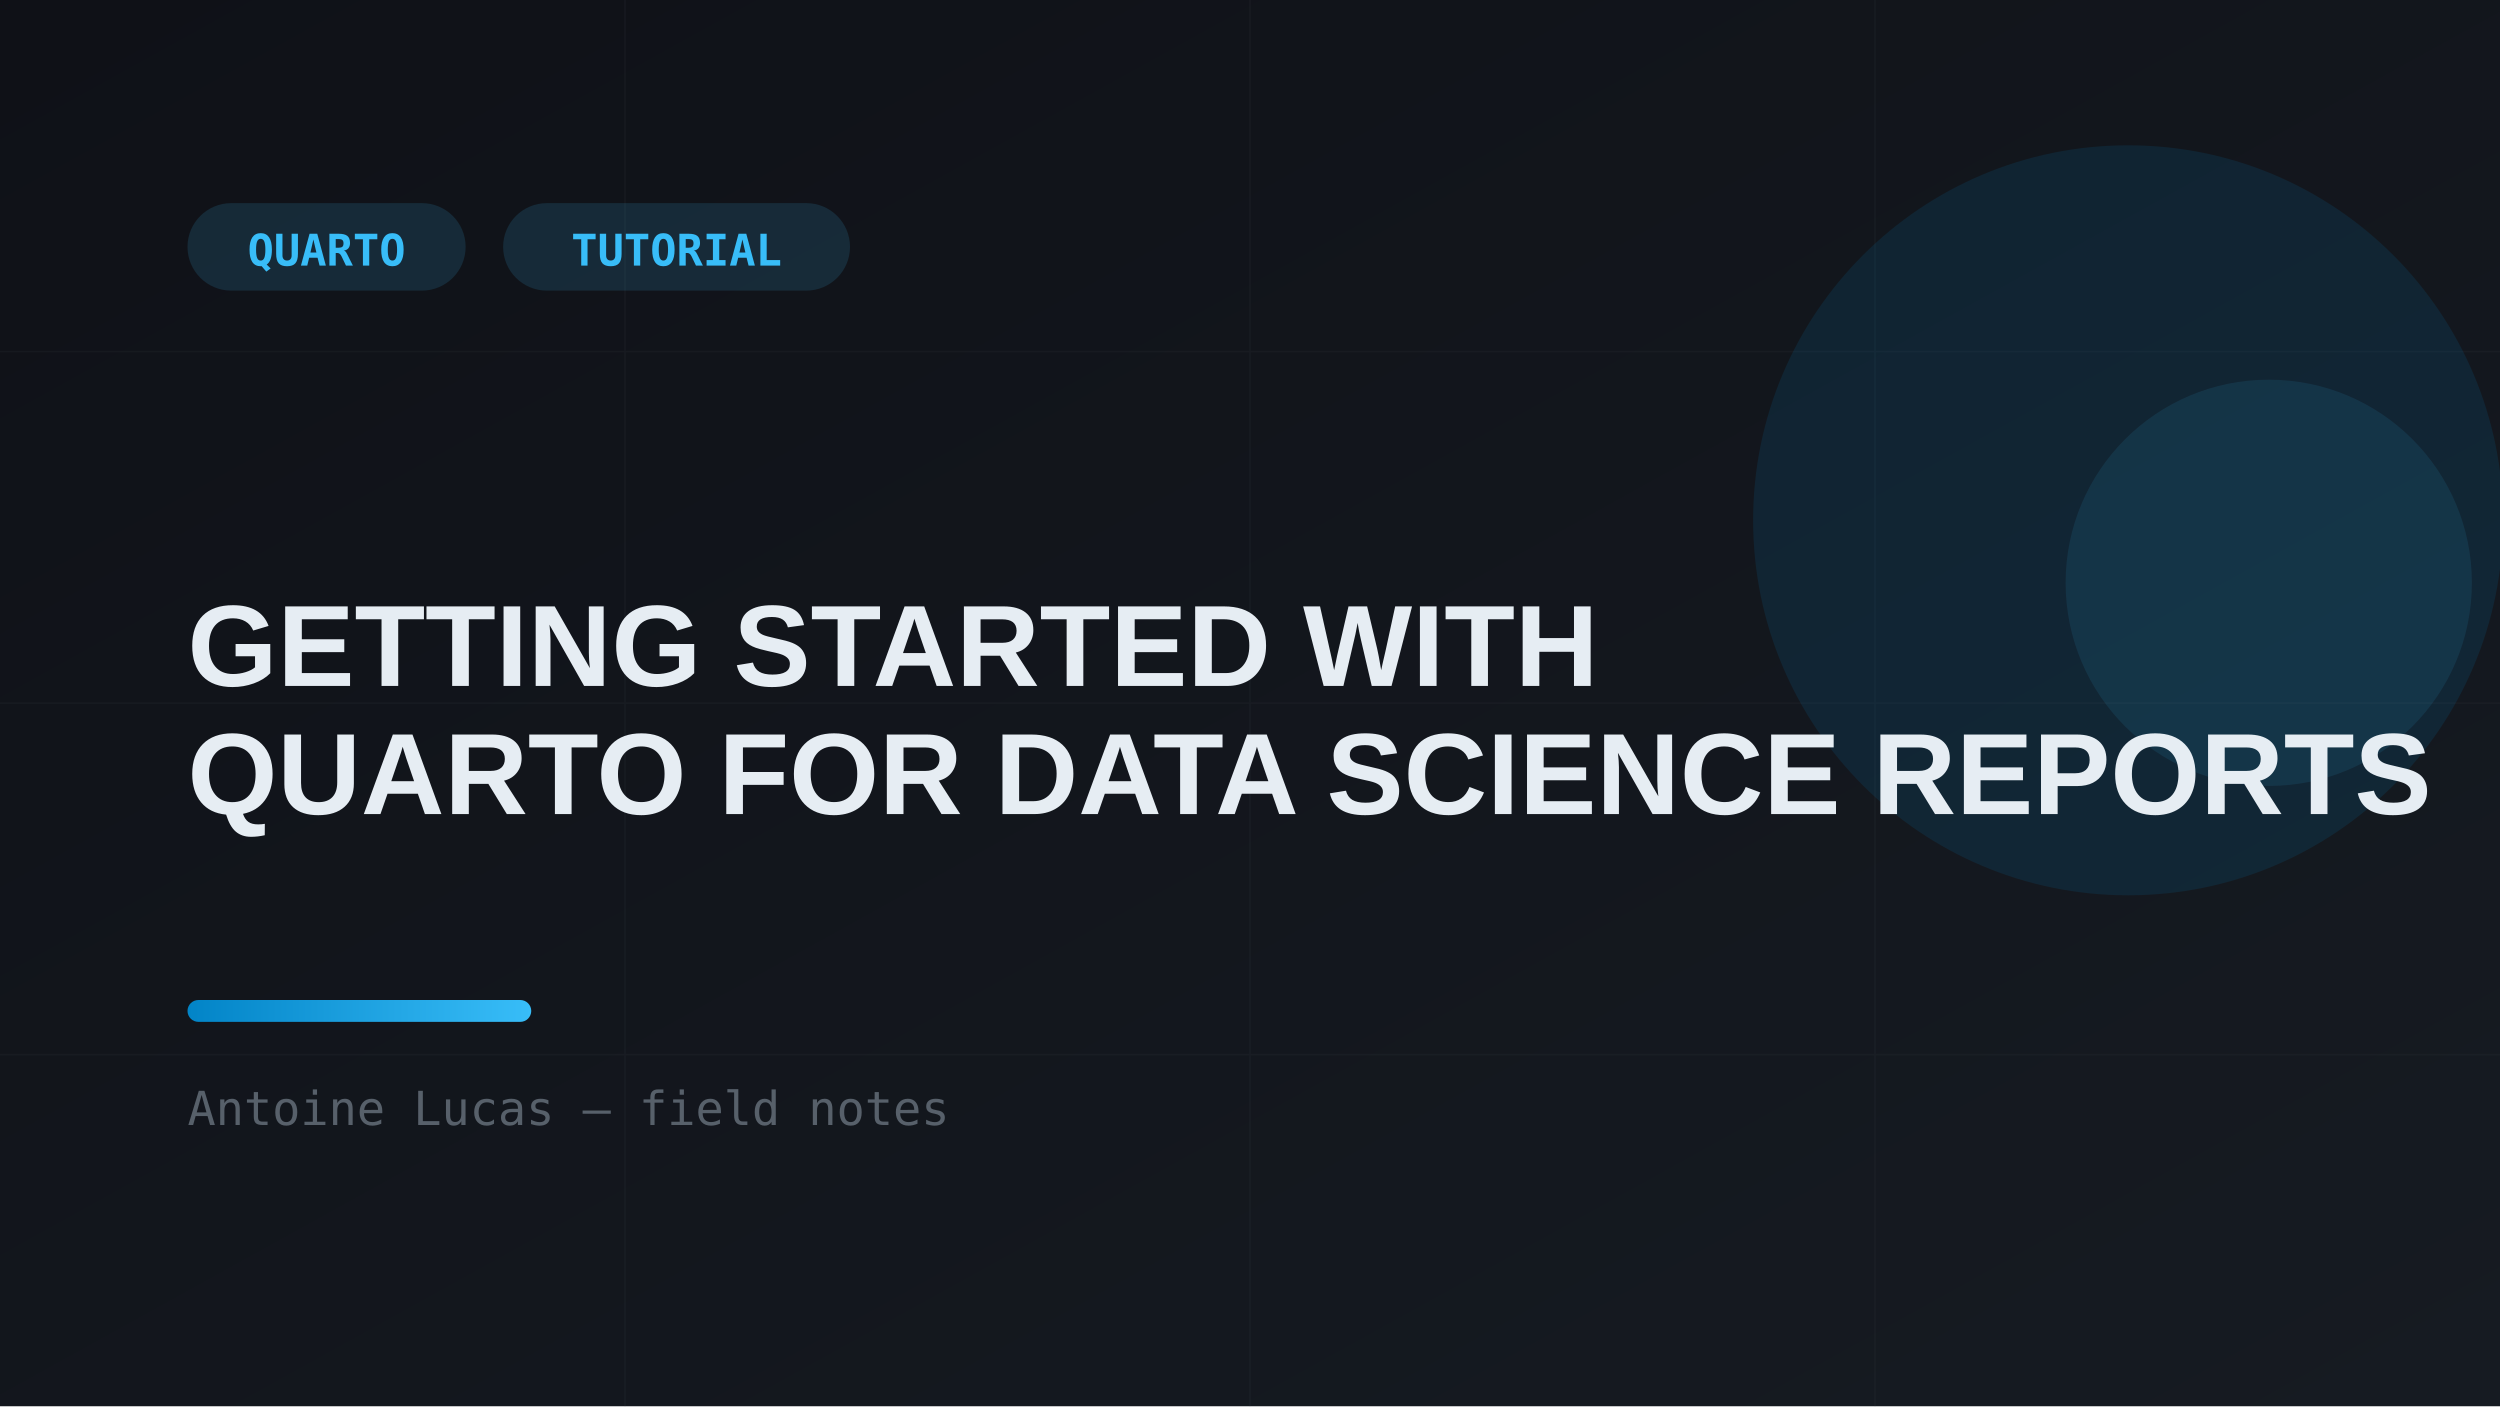
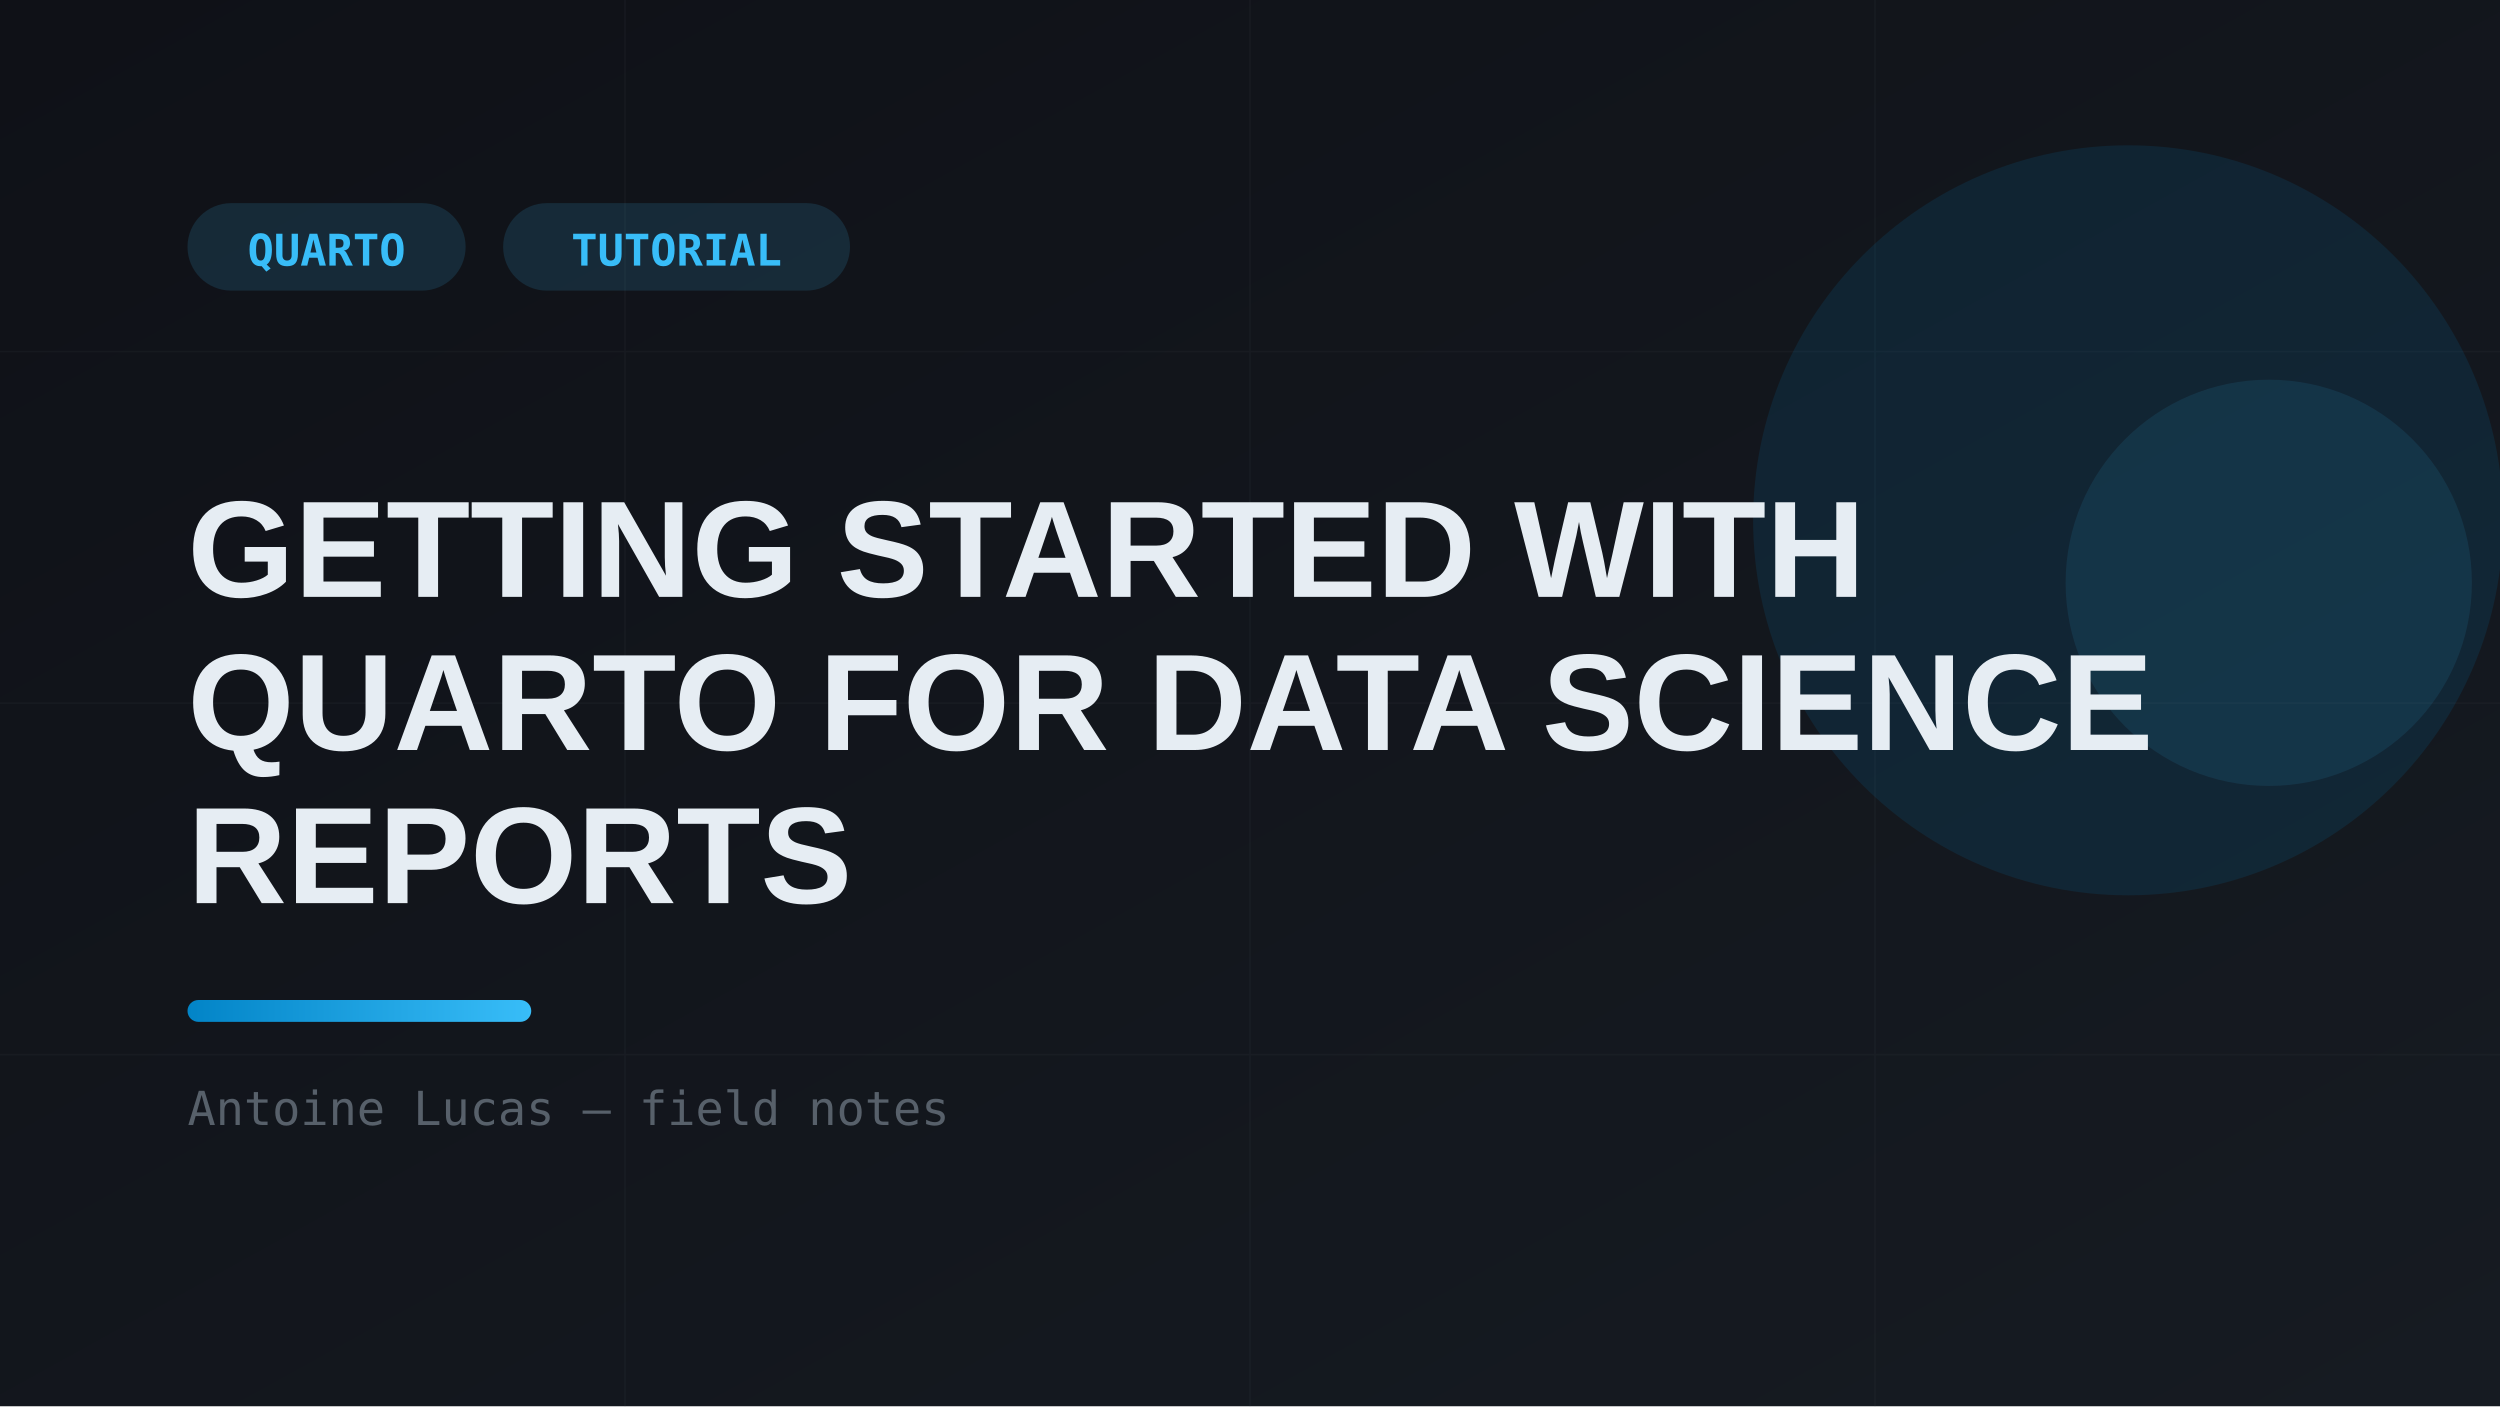
<svg xmlns="http://www.w3.org/2000/svg" viewBox="0 0 1600 900" role="img" aria-label="Cover for Getting Started with Quarto for Data Science Reports">
  <defs>
    <linearGradient id="bg" x1="0%" y1="0%" x2="100%" y2="100%">
      <stop offset="0%" stop-color="#0F1117" />
      <stop offset="100%" stop-color="#161B22" />
    </linearGradient>
    <linearGradient id="accent" x1="0%" y1="0%" x2="100%" y2="0%">
      <stop offset="0%" stop-color="#0284C7" />
      <stop offset="100%" stop-color="#38BDF8" />
    </linearGradient>
  </defs>
  <rect width="1600" height="900" fill="url(#bg)" />
  <g opacity="0.18" stroke="#30363D" stroke-width="1">
    <path d="M0 225H1600" />
    <path d="M0 450H1600" />
    <path d="M0 675H1600" />
    <path d="M400 0V900" />
    <path d="M800 0V900" />
    <path d="M1200 0V900" />
  </g>
  <circle cx="1362" cy="333" r="240" fill="#0284C7" opacity="0.13" />
  <circle cx="1452" cy="373" r="130" fill="#38BDF8" opacity="0.10" />
  <rect x="120" y="130" width="178" height="56" rx="28" fill="#38BDF8" opacity="0.14" />
  <text x="209.0" y="170" fill="#38BDF8" font-family="JetBrains Mono, monospace" font-size="28" font-weight="600" text-anchor="middle">QUARTO</text>
  <rect x="322" y="130" width="222" height="56" rx="28" fill="#38BDF8" opacity="0.14" />
  <text x="433.0" y="170" fill="#38BDF8" font-family="JetBrains Mono, monospace" font-size="28" font-weight="600" text-anchor="middle">TUTORIAL</text>
-   <text x="120" y="439" fill="#E6EDF3" font-family="Space Grotesk, Arial, sans-serif" font-size="74" font-weight="700">GETTING STARTED WITH</text>
-   <text x="120" y="521" fill="#E6EDF3" font-family="Space Grotesk, Arial, sans-serif" font-size="74" font-weight="700">QUARTO FOR DATA SCIENCE REPORTS</text>
+   <text x="120" y="382" fill="#E6EDF3" font-family="Space Grotesk, Arial, sans-serif" font-size="88" font-weight="700">GETTING STARTED WITH</text>
+   <text x="120" y="480" fill="#E6EDF3" font-family="Space Grotesk, Arial, sans-serif" font-size="88" font-weight="700">QUARTO FOR DATA SCIENCE</text>
+   <text x="120" y="578" fill="#E6EDF3" font-family="Space Grotesk, Arial, sans-serif" font-size="88" font-weight="700">REPORTS</text>
  <rect x="120" y="640" width="220" height="14" rx="7" fill="url(#accent)" />
  <text x="120" y="720" fill="#57606A" font-family="JetBrains Mono, monospace" font-size="30">Antoine Lucas — field notes</text>
</svg>
